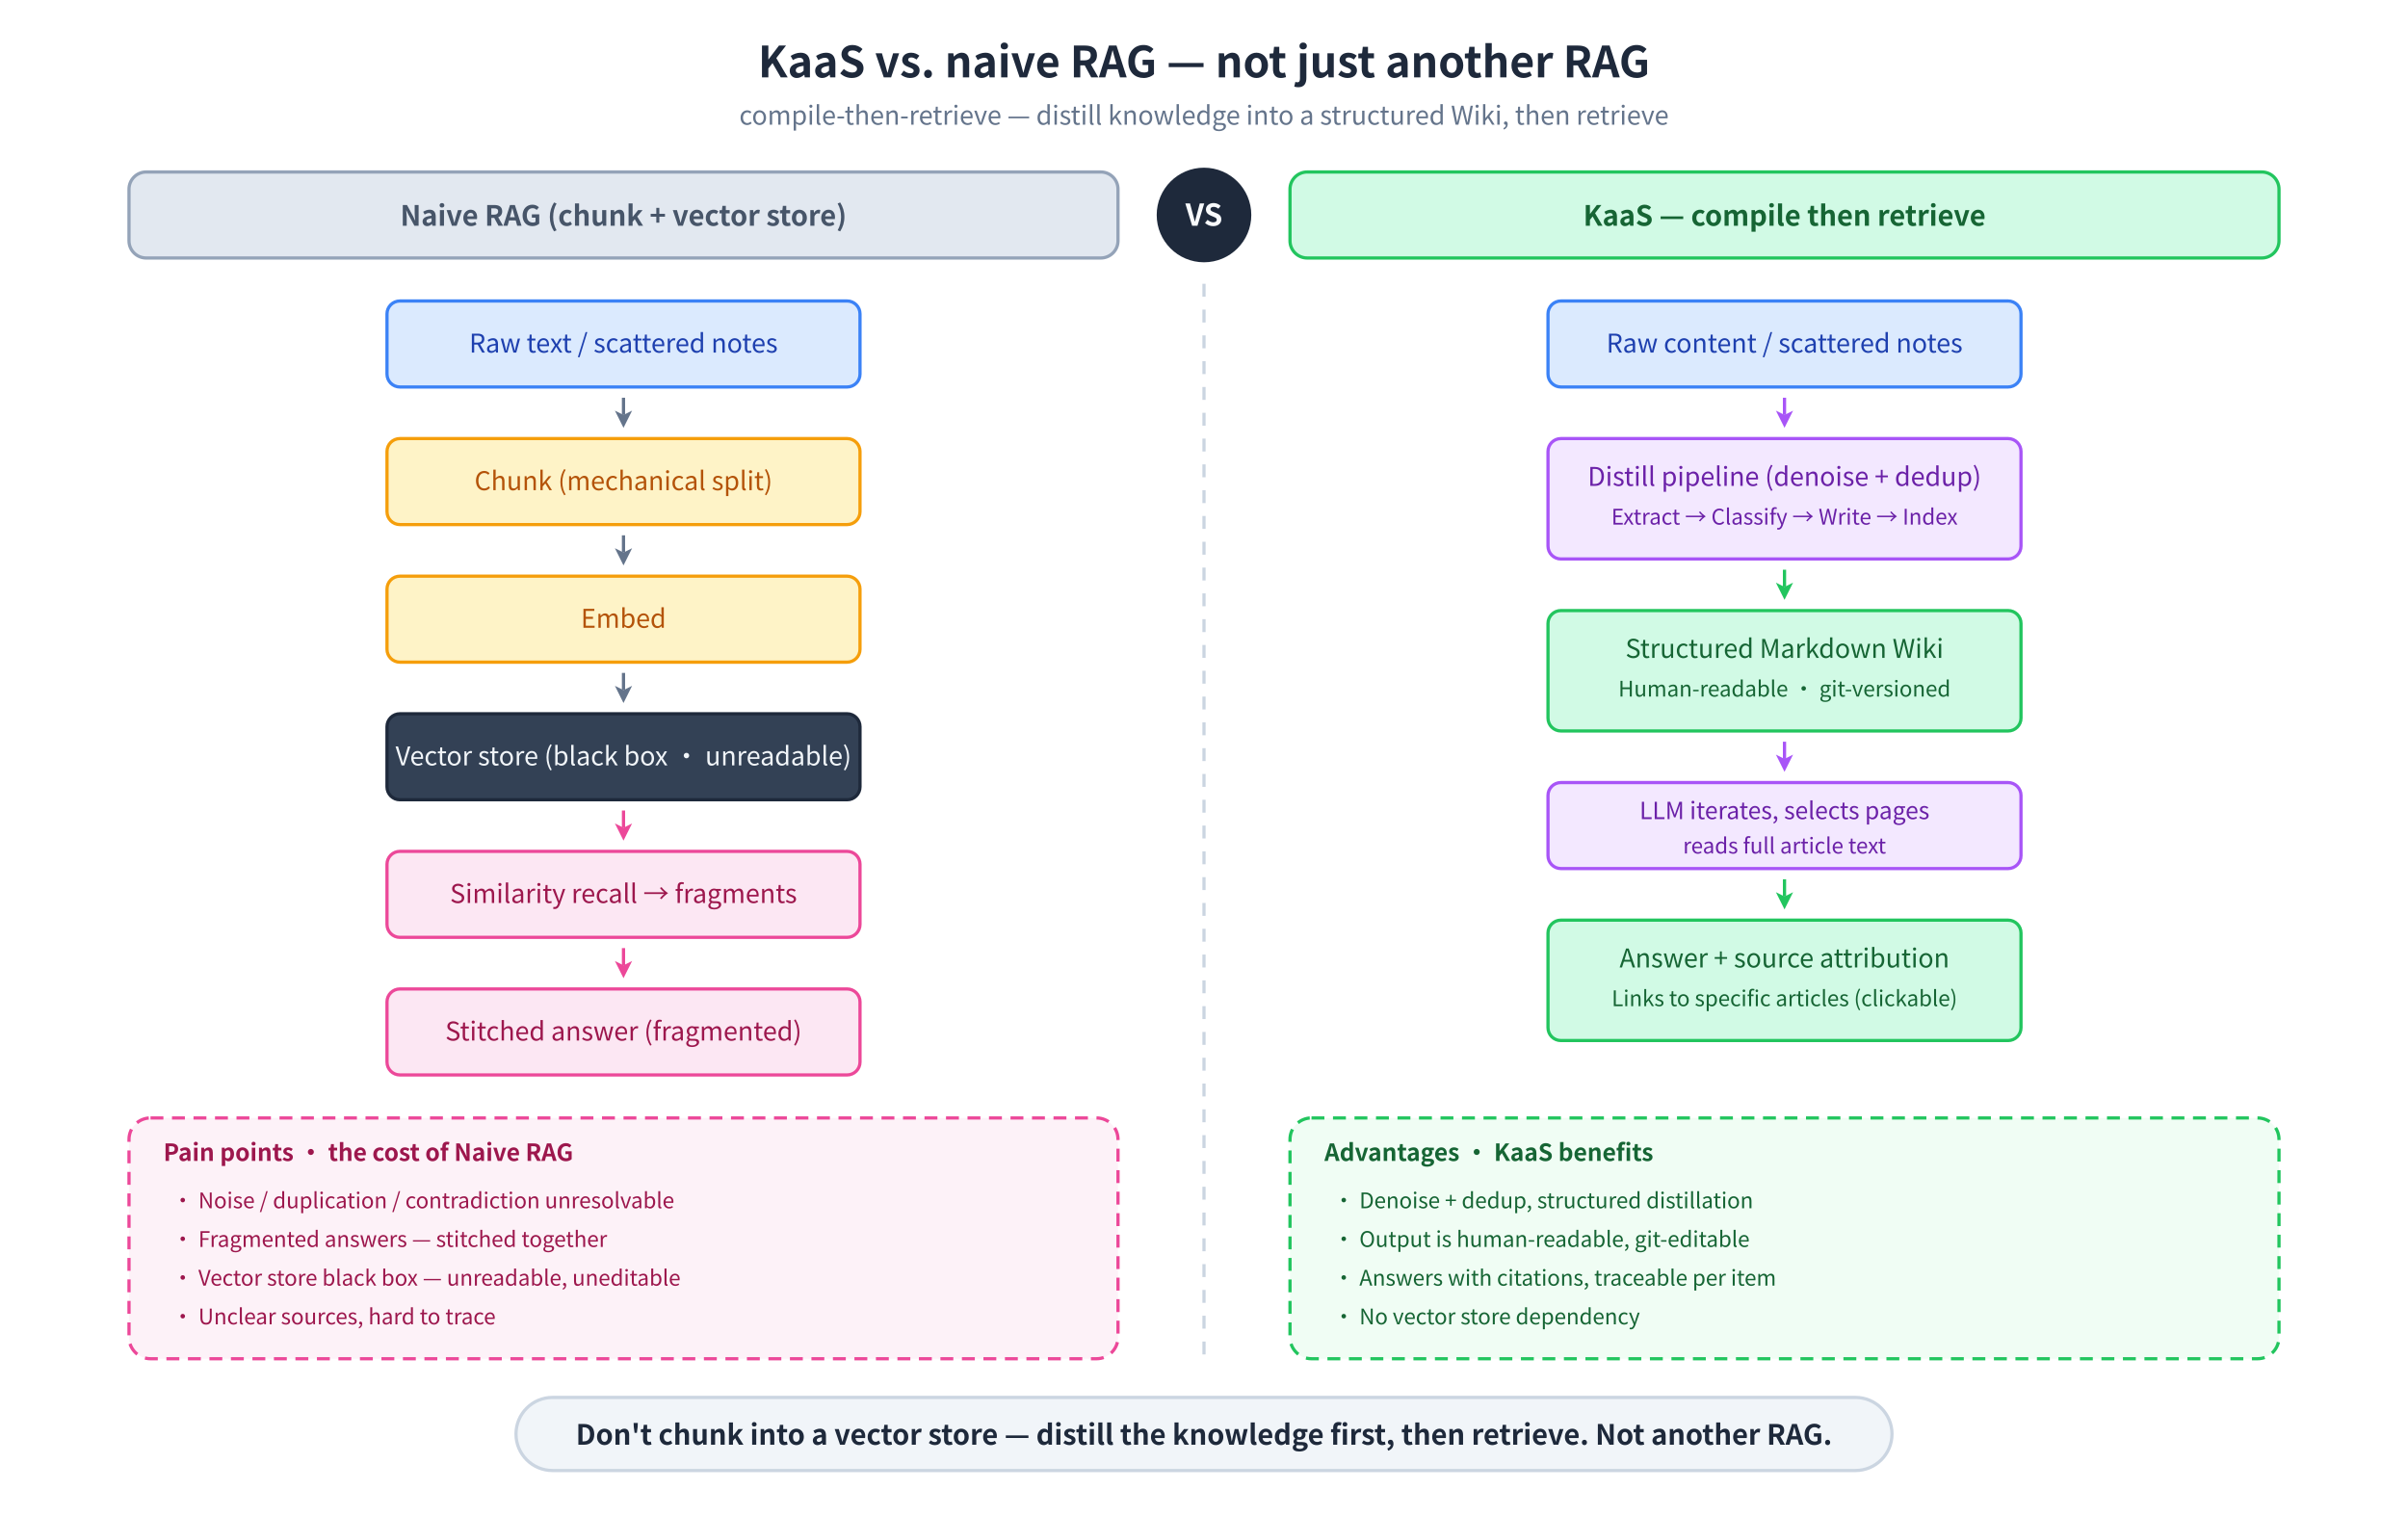
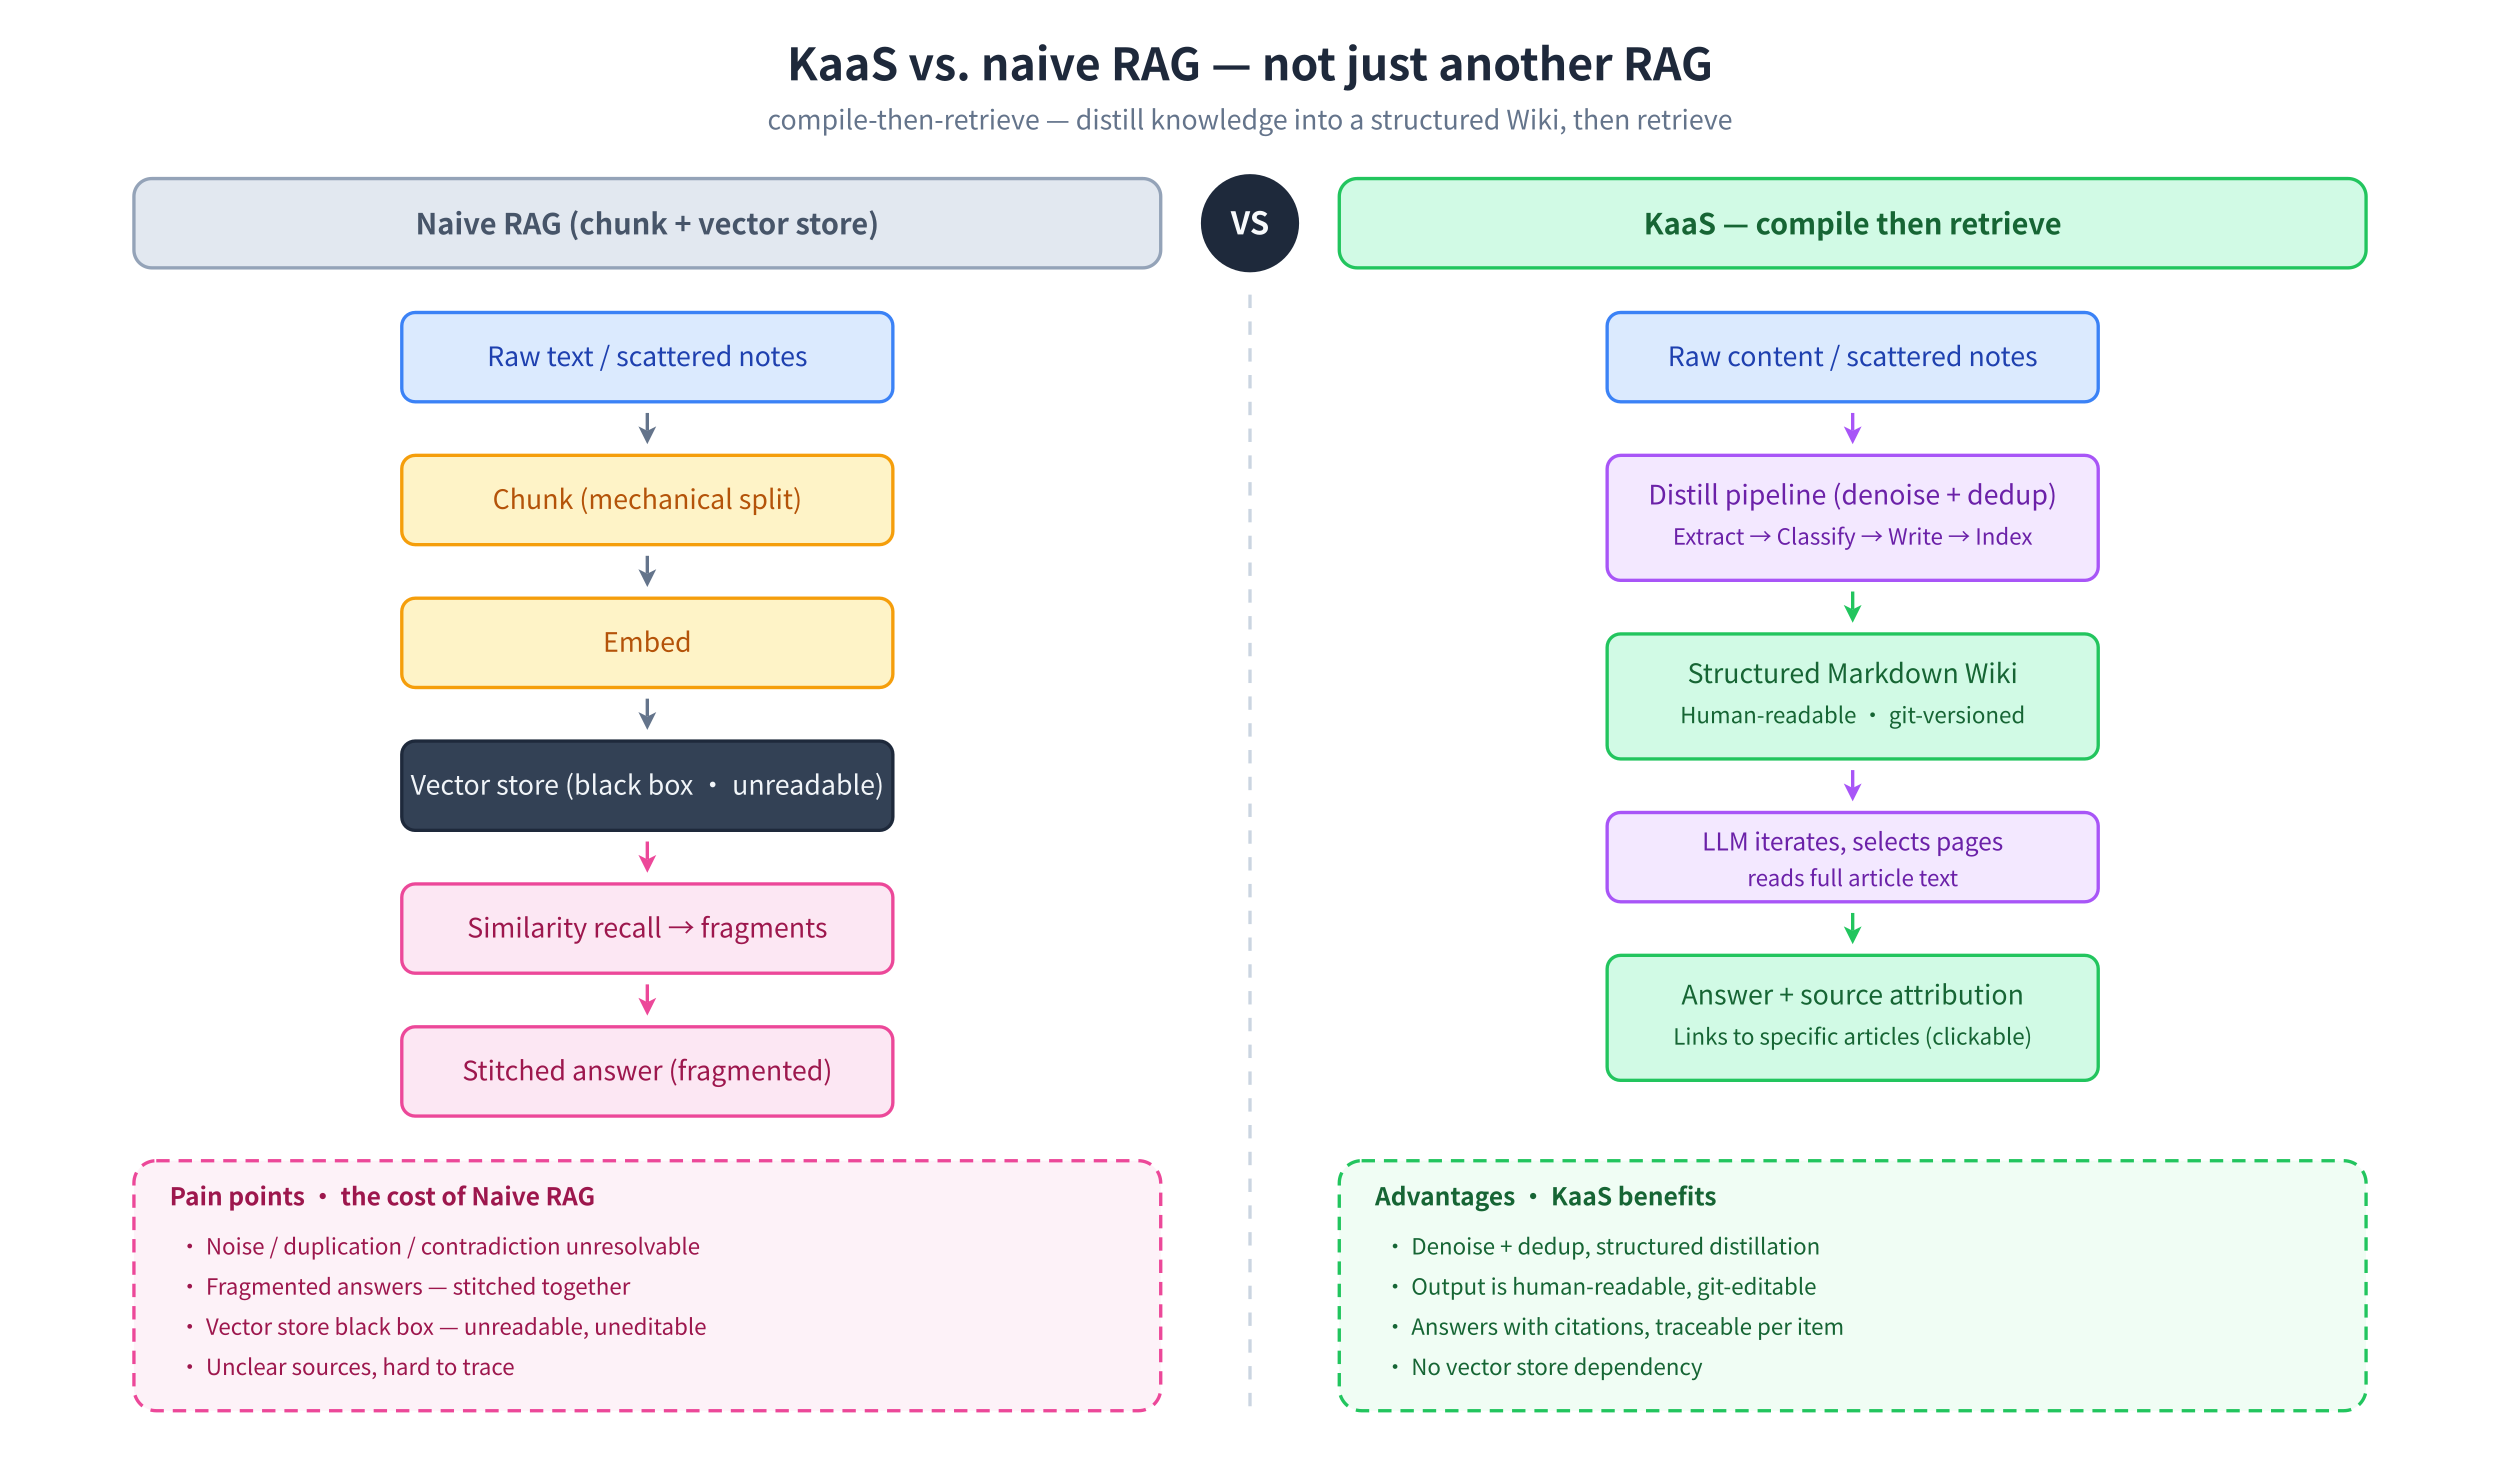
- <svg xmlns="http://www.w3.org/2000/svg" viewBox="0 0 1120 705" width="1120">
+ <svg xmlns="http://www.w3.org/2000/svg" viewBox="0 0 1120 653" width="1120">
  <style>
    text { font-family: 'PingFang SC', 'Microsoft YaHei', 'Noto Sans CJK SC', system-ui, sans-serif; }
  </style>
  <defs>
    <marker id="arrow" markerWidth="8" markerHeight="8" refX="2" refY="4" orient="auto" markerUnits="userSpaceOnUse">
      <path d="M0,0 L8,4 L0,8 L2,4 z" fill="#64748b" />
    </marker>
    <marker id="arrow-red" markerWidth="8" markerHeight="8" refX="2" refY="4" orient="auto" markerUnits="userSpaceOnUse">
      <path d="M0,0 L8,4 L0,8 L2,4 z" fill="#ec4899" />
    </marker>
    <marker id="arrow-green" markerWidth="8" markerHeight="8" refX="2" refY="4" orient="auto" markerUnits="userSpaceOnUse">
      <path d="M0,0 L8,4 L0,8 L2,4 z" fill="#22c55e" />
    </marker>
    <marker id="arrow-purple" markerWidth="8" markerHeight="8" refX="2" refY="4" orient="auto" markerUnits="userSpaceOnUse">
      <path d="M0,0 L8,4 L0,8 L2,4 z" fill="#a855f7" />
    </marker>
  </defs>
  <text x="560" y="36" font-size="20" fill="#1e293b" text-anchor="middle" font-weight="bold">KaaS vs. naive RAG — not just another RAG</text>
  <text x="560" y="58" font-size="12" fill="#64748b" text-anchor="middle">compile-then-retrieve — distill knowledge into a structured Wiki, then retrieve</text>
  <line x1="560" y1="132" x2="560" y2="632" stroke="#cbd5e1" stroke-width="1.5" stroke-dasharray="6,6" />
  <rect x="60" y="80" width="460" height="40" rx="8" fill="#e2e8f0" stroke="#94a3b8" stroke-width="1.5" />
  <text x="290" y="105" font-size="13" fill="#475569" text-anchor="middle" font-weight="bold">Naive RAG (chunk + vector store)</text>
  <rect x="600" y="80" width="460" height="40" rx="8" fill="#d1fae5" stroke="#22c55e" stroke-width="1.5" />
  <text x="830" y="105" font-size="13" fill="#166534" text-anchor="middle" font-weight="bold">KaaS — compile then retrieve</text>
  <circle cx="560" cy="100" r="22" fill="#1e293b" />
  <text x="560" y="105" font-size="14" fill="#f8fafc" text-anchor="middle" font-weight="bold">VS</text>
  <path d="M290,185 L290,193" stroke="#64748b" stroke-width="1.5" fill="none" marker-end="url(#arrow)" />
  <path d="M290,249 L290,257" stroke="#64748b" stroke-width="1.5" fill="none" marker-end="url(#arrow)" />
  <path d="M290,313 L290,321" stroke="#64748b" stroke-width="1.5" fill="none" marker-end="url(#arrow)" />
  <path d="M290,377 L290,385" stroke="#ec4899" stroke-width="1.5" fill="none" marker-end="url(#arrow-red)" />
  <path d="M290,441 L290,449" stroke="#ec4899" stroke-width="1.5" fill="none" marker-end="url(#arrow-red)" />
  <rect x="180" y="140" width="220" height="40" rx="6" fill="#dbeafe" stroke="#3b82f6" stroke-width="1.5" />
  <text x="290" y="164" font-size="12" fill="#1e40af" text-anchor="middle">Raw text / scattered notes</text>
  <rect x="180" y="204" width="220" height="40" rx="6" fill="#fef3c7" stroke="#f59e0b" stroke-width="1.5" />
  <text x="290" y="228" font-size="12" fill="#b45309" text-anchor="middle">Chunk (mechanical split)</text>
  <rect x="180" y="268" width="220" height="40" rx="6" fill="#fef3c7" stroke="#f59e0b" stroke-width="1.5" />
  <text x="290" y="292" font-size="12" fill="#b45309" text-anchor="middle">Embed</text>
  <rect x="180" y="332" width="220" height="40" rx="6" fill="#334155" stroke="#1e293b" stroke-width="1.5" />
  <text x="290" y="356" font-size="12" fill="#f1f5f9" text-anchor="middle">Vector store (black box · unreadable)</text>
  <rect x="180" y="396" width="220" height="40" rx="6" fill="#fce7f3" stroke="#ec4899" stroke-width="1.5" />
  <text x="290" y="420" font-size="12" fill="#9d174d" text-anchor="middle">Similarity recall → fragments</text>
  <rect x="180" y="460" width="220" height="40" rx="6" fill="#fce7f3" stroke="#ec4899" stroke-width="1.5" />
  <text x="290" y="484" font-size="12" fill="#9d174d" text-anchor="middle">Stitched answer (fragmented)</text>
  <path d="M830,185 L830,193" stroke="#a855f7" stroke-width="1.5" fill="none" marker-end="url(#arrow-purple)" />
  <path d="M830,265 L830,273" stroke="#22c55e" stroke-width="1.5" fill="none" marker-end="url(#arrow-green)" />
  <path d="M830,345 L830,353" stroke="#a855f7" stroke-width="1.5" fill="none" marker-end="url(#arrow-purple)" />
  <path d="M830,409 L830,417" stroke="#22c55e" stroke-width="1.5" fill="none" marker-end="url(#arrow-green)" />
  <rect x="720" y="140" width="220" height="40" rx="6" fill="#dbeafe" stroke="#3b82f6" stroke-width="1.5" />
  <text x="830" y="164" font-size="12" fill="#1e40af" text-anchor="middle">Raw content / scattered notes</text>
  <rect x="720" y="204" width="220" height="56" rx="6" fill="#f3e8ff" stroke="#a855f7" stroke-width="1.5" />
  <text x="830" y="226" font-size="12" fill="#6b21a8" text-anchor="middle">Distill pipeline (denoise + dedup)</text>
  <text x="830" y="244" font-size="10" fill="#6b21a8" text-anchor="middle">Extract → Classify → Write → Index</text>
  <rect x="720" y="284" width="220" height="56" rx="6" fill="#d1fae5" stroke="#22c55e" stroke-width="1.5" />
  <text x="830" y="306" font-size="12" fill="#166534" text-anchor="middle">Structured Markdown Wiki</text>
  <text x="830" y="324" font-size="10" fill="#166534" text-anchor="middle">Human-readable · git-versioned</text>
  <rect x="720" y="364" width="220" height="40" rx="6" fill="#f3e8ff" stroke="#a855f7" stroke-width="1.5" />
  <text x="830" y="381" font-size="11" fill="#6b21a8" text-anchor="middle">LLM iterates, selects pages</text>
  <text x="830" y="397" font-size="10" fill="#6b21a8" text-anchor="middle">reads full article text</text>
  <rect x="720" y="428" width="220" height="56" rx="6" fill="#d1fae5" stroke="#22c55e" stroke-width="1.5" />
  <text x="830" y="450" font-size="12" fill="#166534" text-anchor="middle">Answer + source attribution</text>
  <text x="830" y="468" font-size="10" fill="#166534" text-anchor="middle">Links to specific articles (clickable)</text>
  <rect x="60" y="520" width="460" height="112" rx="10" fill="#fdf2f8" stroke="#ec4899" stroke-width="1.5" stroke-dasharray="6,4" />
  <text x="76" y="540" font-size="11" fill="#9d174d" font-weight="bold">Pain points · the cost of Naive RAG</text>
  <text x="80" y="562" font-size="10" fill="#9d174d">· Noise / duplication / contradiction unresolvable</text>
  <text x="80" y="580" font-size="10" fill="#9d174d">· Fragmented answers — stitched together</text>
  <text x="80" y="598" font-size="10" fill="#9d174d">· Vector store black box — unreadable, uneditable</text>
  <text x="80" y="616" font-size="10" fill="#9d174d">· Unclear sources, hard to trace</text>
  <rect x="600" y="520" width="460" height="112" rx="10" fill="#f0fdf4" stroke="#22c55e" stroke-width="1.5" stroke-dasharray="6,4" />
  <text x="616" y="540" font-size="11" fill="#166534" font-weight="bold">Advantages · KaaS benefits</text>
  <text x="620" y="562" font-size="10" fill="#166534">· Denoise + dedup, structured distillation</text>
  <text x="620" y="580" font-size="10" fill="#166534">· Output is human-readable, git-editable</text>
  <text x="620" y="598" font-size="10" fill="#166534">· Answers with citations, traceable per item</text>
  <text x="620" y="616" font-size="10" fill="#166534">· No vector store dependency</text>
-   <rect x="240" y="650" width="640" height="34" rx="17" fill="#f1f5f9" stroke="#cbd5e1" stroke-width="1.5" />
-   <text x="560" y="672" font-size="13" fill="#1e293b" text-anchor="middle" font-weight="bold">Don't chunk into a vector store — distill the knowledge first, then retrieve. Not another RAG.</text>
</svg>
